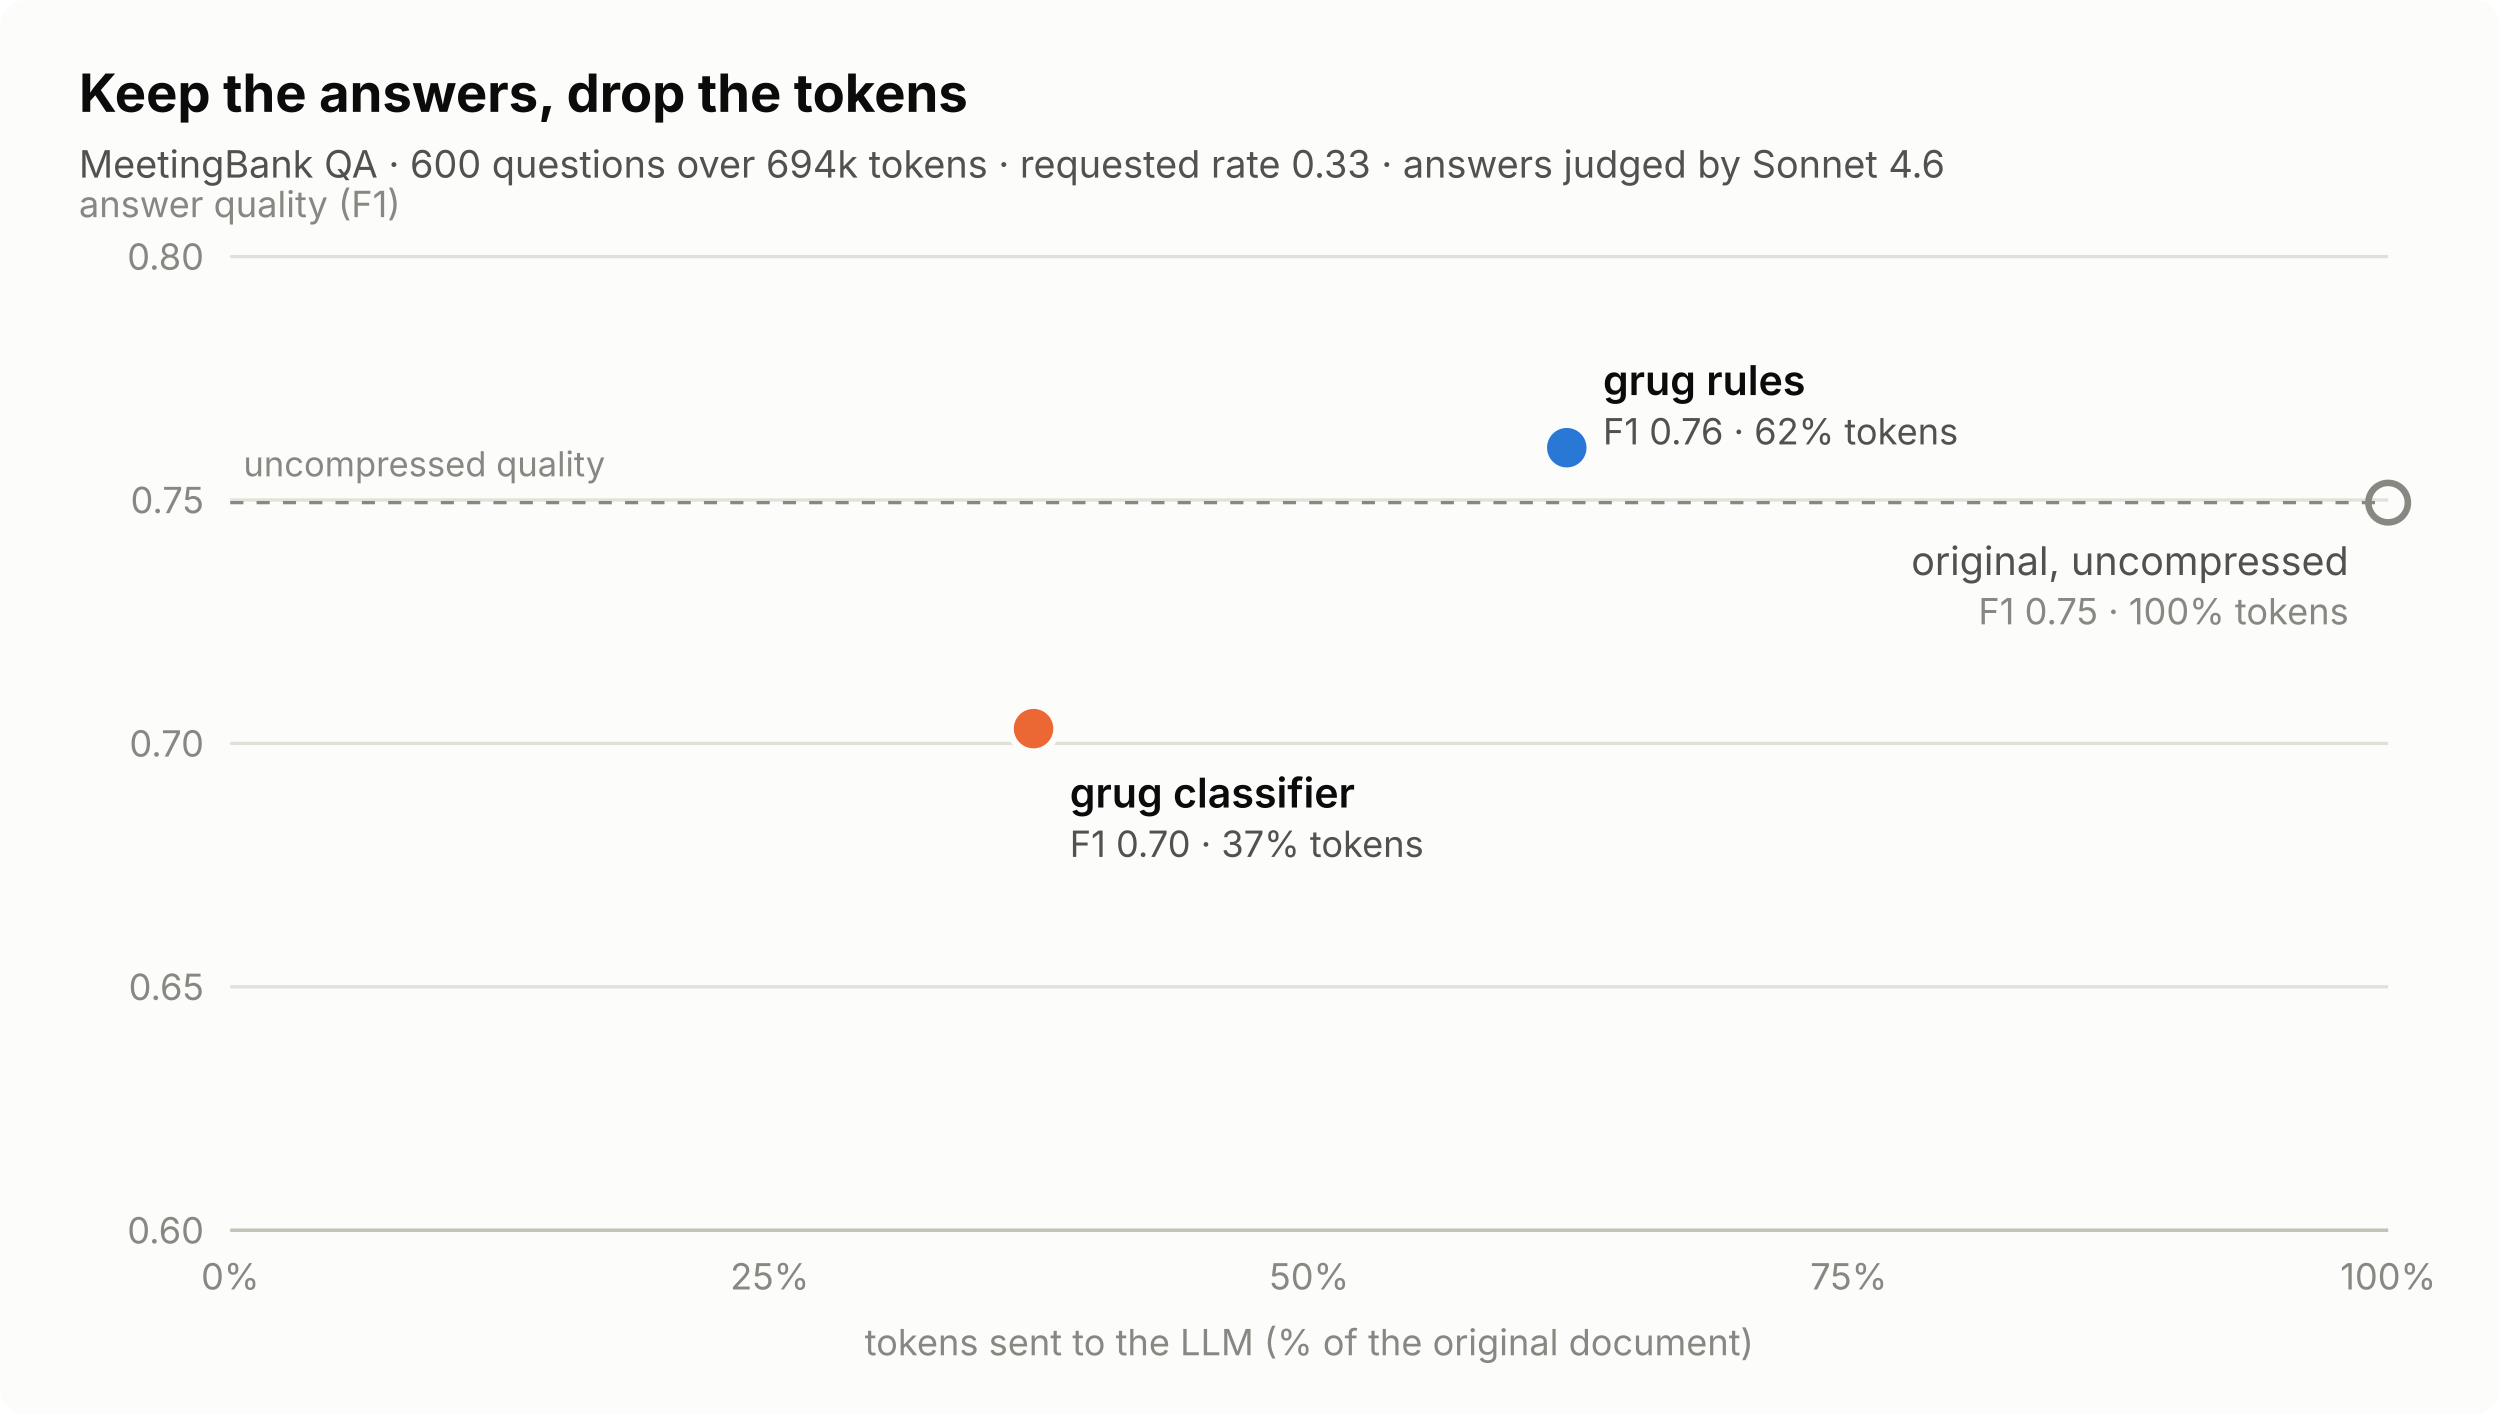
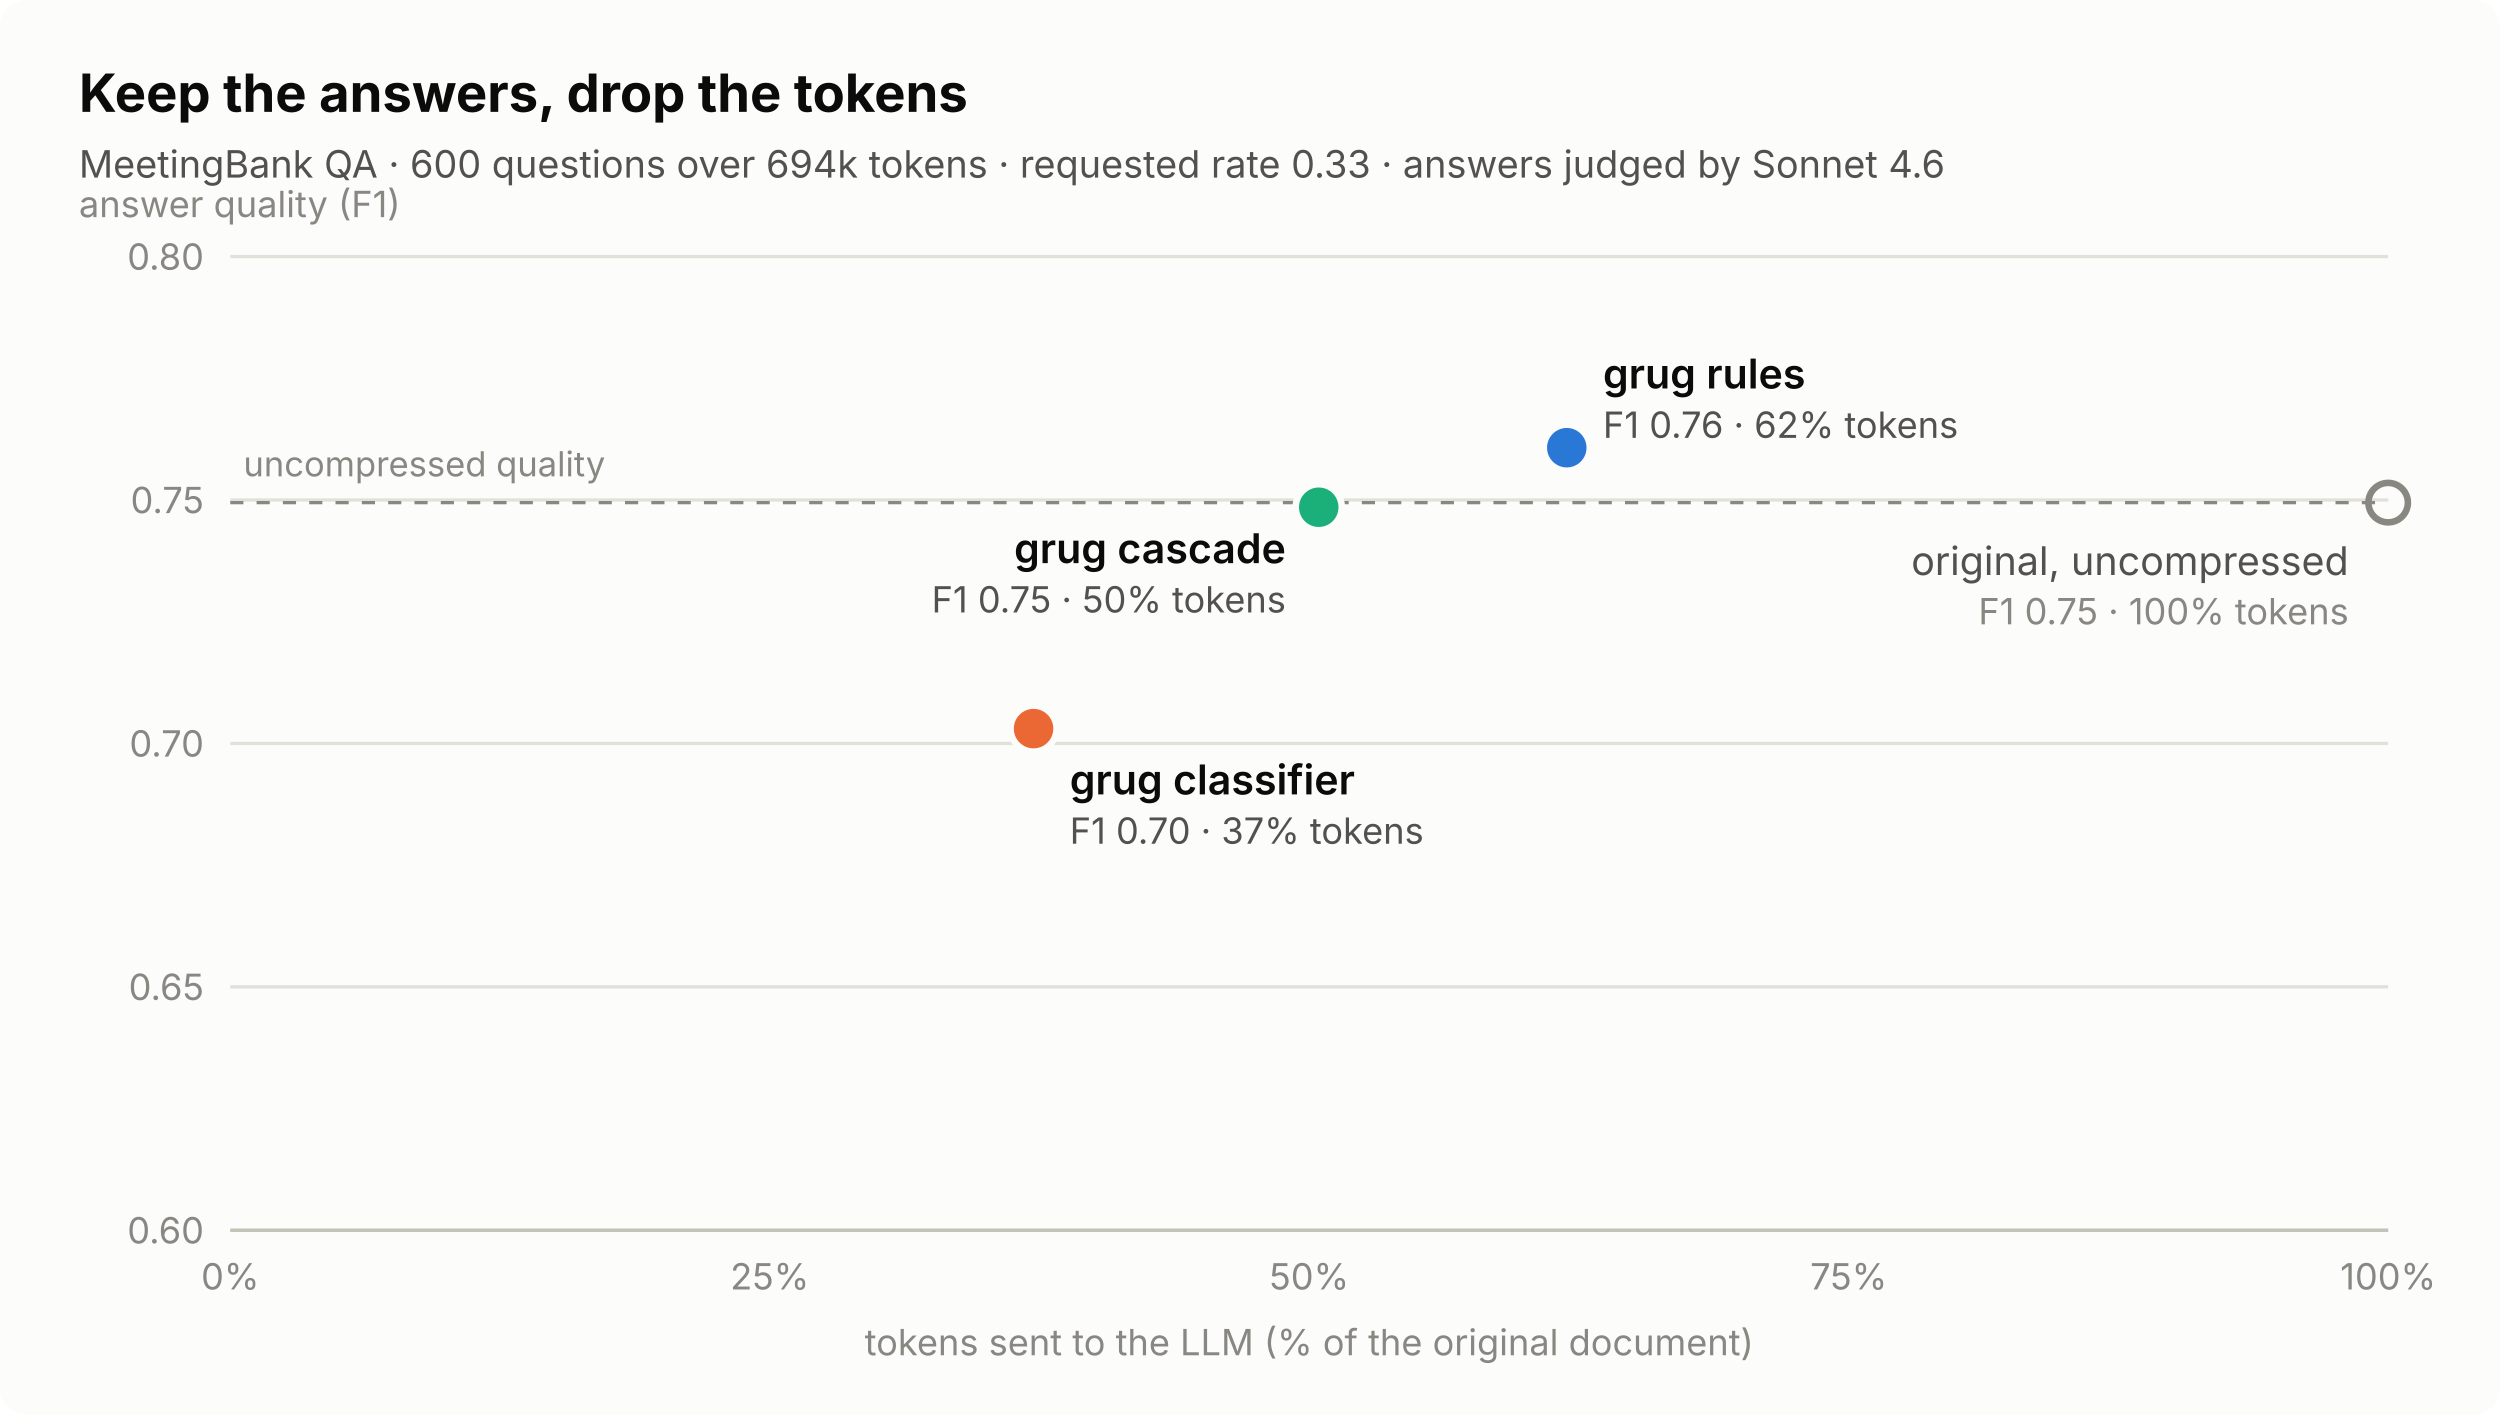
- <svg xmlns="http://www.w3.org/2000/svg" viewBox="0 0 760 430" font-family="system-ui, -apple-system, 'Segoe UI', sans-serif" role="img" aria-label="Answer quality versus tokens sent: grug rules beats the uncompressed baseline with 62% of the tokens; the grug classifier keeps F1 0.70 with 37%.">
+ <svg xmlns="http://www.w3.org/2000/svg" viewBox="0 0 760 430" font-family="system-ui, -apple-system, 'Segoe UI', sans-serif" role="img" aria-label="Answer quality versus tokens sent: grug rules beats the uncompressed baseline with 62% of the tokens; the grug cascade matches the uncompressed document on half the tokens; the classifier keeps F1 0.70 with 37%.">
  <rect width="760" height="430" rx="8" fill="#fcfcfb" />
  <text x="24.0" y="34.0" font-size="16" fill="#0b0b0b" font-weight="700">Keep the answers, drop the tokens</text>
  <text x="24.0" y="54.0" font-size="11.5" fill="#52514e">MeetingBank QA · 600 questions over 694k tokens · requested rate 0.33 · answers judged by Sonnet 4.6</text>
  <line x1="70" y1="374.0" x2="726" y2="374.0" stroke="#e1e0d9" stroke-width="1" />
  <text x="62.0" y="378.0" font-size="11" fill="#898781" text-anchor="end">0.60</text>
  <line x1="70" y1="300.0" x2="726" y2="300.0" stroke="#e1e0d9" stroke-width="1" />
  <text x="62.0" y="304.0" font-size="11" fill="#898781" text-anchor="end">0.65</text>
  <line x1="70" y1="226.0" x2="726" y2="226.0" stroke="#e1e0d9" stroke-width="1" />
  <text x="62.0" y="230.0" font-size="11" fill="#898781" text-anchor="end">0.70</text>
  <line x1="70" y1="152.0" x2="726" y2="152.0" stroke="#e1e0d9" stroke-width="1" />
  <text x="62.0" y="156.0" font-size="11" fill="#898781" text-anchor="end">0.75</text>
  <line x1="70" y1="78.0" x2="726" y2="78.0" stroke="#e1e0d9" stroke-width="1" />
  <text x="62.0" y="82.0" font-size="11" fill="#898781" text-anchor="end">0.80</text>
  <line x1="70" y1="374" x2="726" y2="374" stroke="#c3c2b7" stroke-width="1" />
  <text x="70.0" y="392.0" font-size="11" fill="#898781" text-anchor="middle">0%</text>
  <text x="234.0" y="392.0" font-size="11" fill="#898781" text-anchor="middle">25%</text>
  <text x="398.0" y="392.0" font-size="11" fill="#898781" text-anchor="middle">50%</text>
  <text x="562.0" y="392.0" font-size="11" fill="#898781" text-anchor="middle">75%</text>
  <text x="726.0" y="392.0" font-size="11" fill="#898781" text-anchor="middle">100%</text>
  <text x="398.0" y="412.0" font-size="11" fill="#898781" text-anchor="middle">tokens sent to the LLM (% of the original document)</text>
  <text x="24.0" y="66.0" font-size="11" fill="#898781">answer quality (F1)</text>
  <line x1="70" y1="152.8" x2="726" y2="152.8" stroke="#898781" stroke-width="1" stroke-dasharray="4 4" />
  <circle cx="726.0" cy="152.8" r="6" fill="none" stroke="#898781" stroke-width="2" />
  <text x="714.0" y="174.8" font-size="12" fill="#52514e" text-anchor="end">original, uncompressed</text>
  <text x="714.0" y="189.8" font-size="11" fill="#898781" text-anchor="end">F1 0.75 · 100% tokens</text>
  <circle cx="476.3" cy="136.1" r="7" fill="#2a78d6" stroke="#fcfcfb" stroke-width="2" />
-   <text x="487.3" y="120.1" font-size="12.5" fill="#0b0b0b" font-weight="600">grug rules</text>
-   <text x="487.3" y="135.1" font-size="11" fill="#52514e">F1 0.76 · 62% tokens</text>
+   <text x="487.3" y="118.1" font-size="12.5" fill="#0b0b0b" font-weight="600" text-anchor="start">grug rules</text>
+   <text x="487.3" y="133.1" font-size="11" fill="#52514e" text-anchor="start">F1 0.76 · 62% tokens</text>
+   <circle cx="400.9" cy="154.2" r="7" fill="#1baf7a" stroke="#fcfcfb" stroke-width="2" />
+   <text x="390.9" y="171.2" font-size="12.5" fill="#0b0b0b" font-weight="600" text-anchor="end">grug cascade</text>
+   <text x="390.9" y="186.2" font-size="11" fill="#52514e" text-anchor="end">F1 0.75 · 50% tokens</text>
  <circle cx="314.2" cy="221.5" r="7" fill="#eb6834" stroke="#fcfcfb" stroke-width="2" />
-   <text x="325.2" y="245.5" font-size="12.5" fill="#0b0b0b" font-weight="600">grug classifier</text>
-   <text x="325.2" y="260.5" font-size="11" fill="#52514e">F1 0.70 · 37% tokens</text>
+   <text x="325.2" y="241.5" font-size="12.5" fill="#0b0b0b" font-weight="600" text-anchor="start">grug classifier</text>
+   <text x="325.2" y="256.5" font-size="11" fill="#52514e" text-anchor="start">F1 0.70 · 37% tokens</text>
  <text x="74.0" y="144.8" font-size="10.5" fill="#898781">uncompressed quality</text>
</svg>
